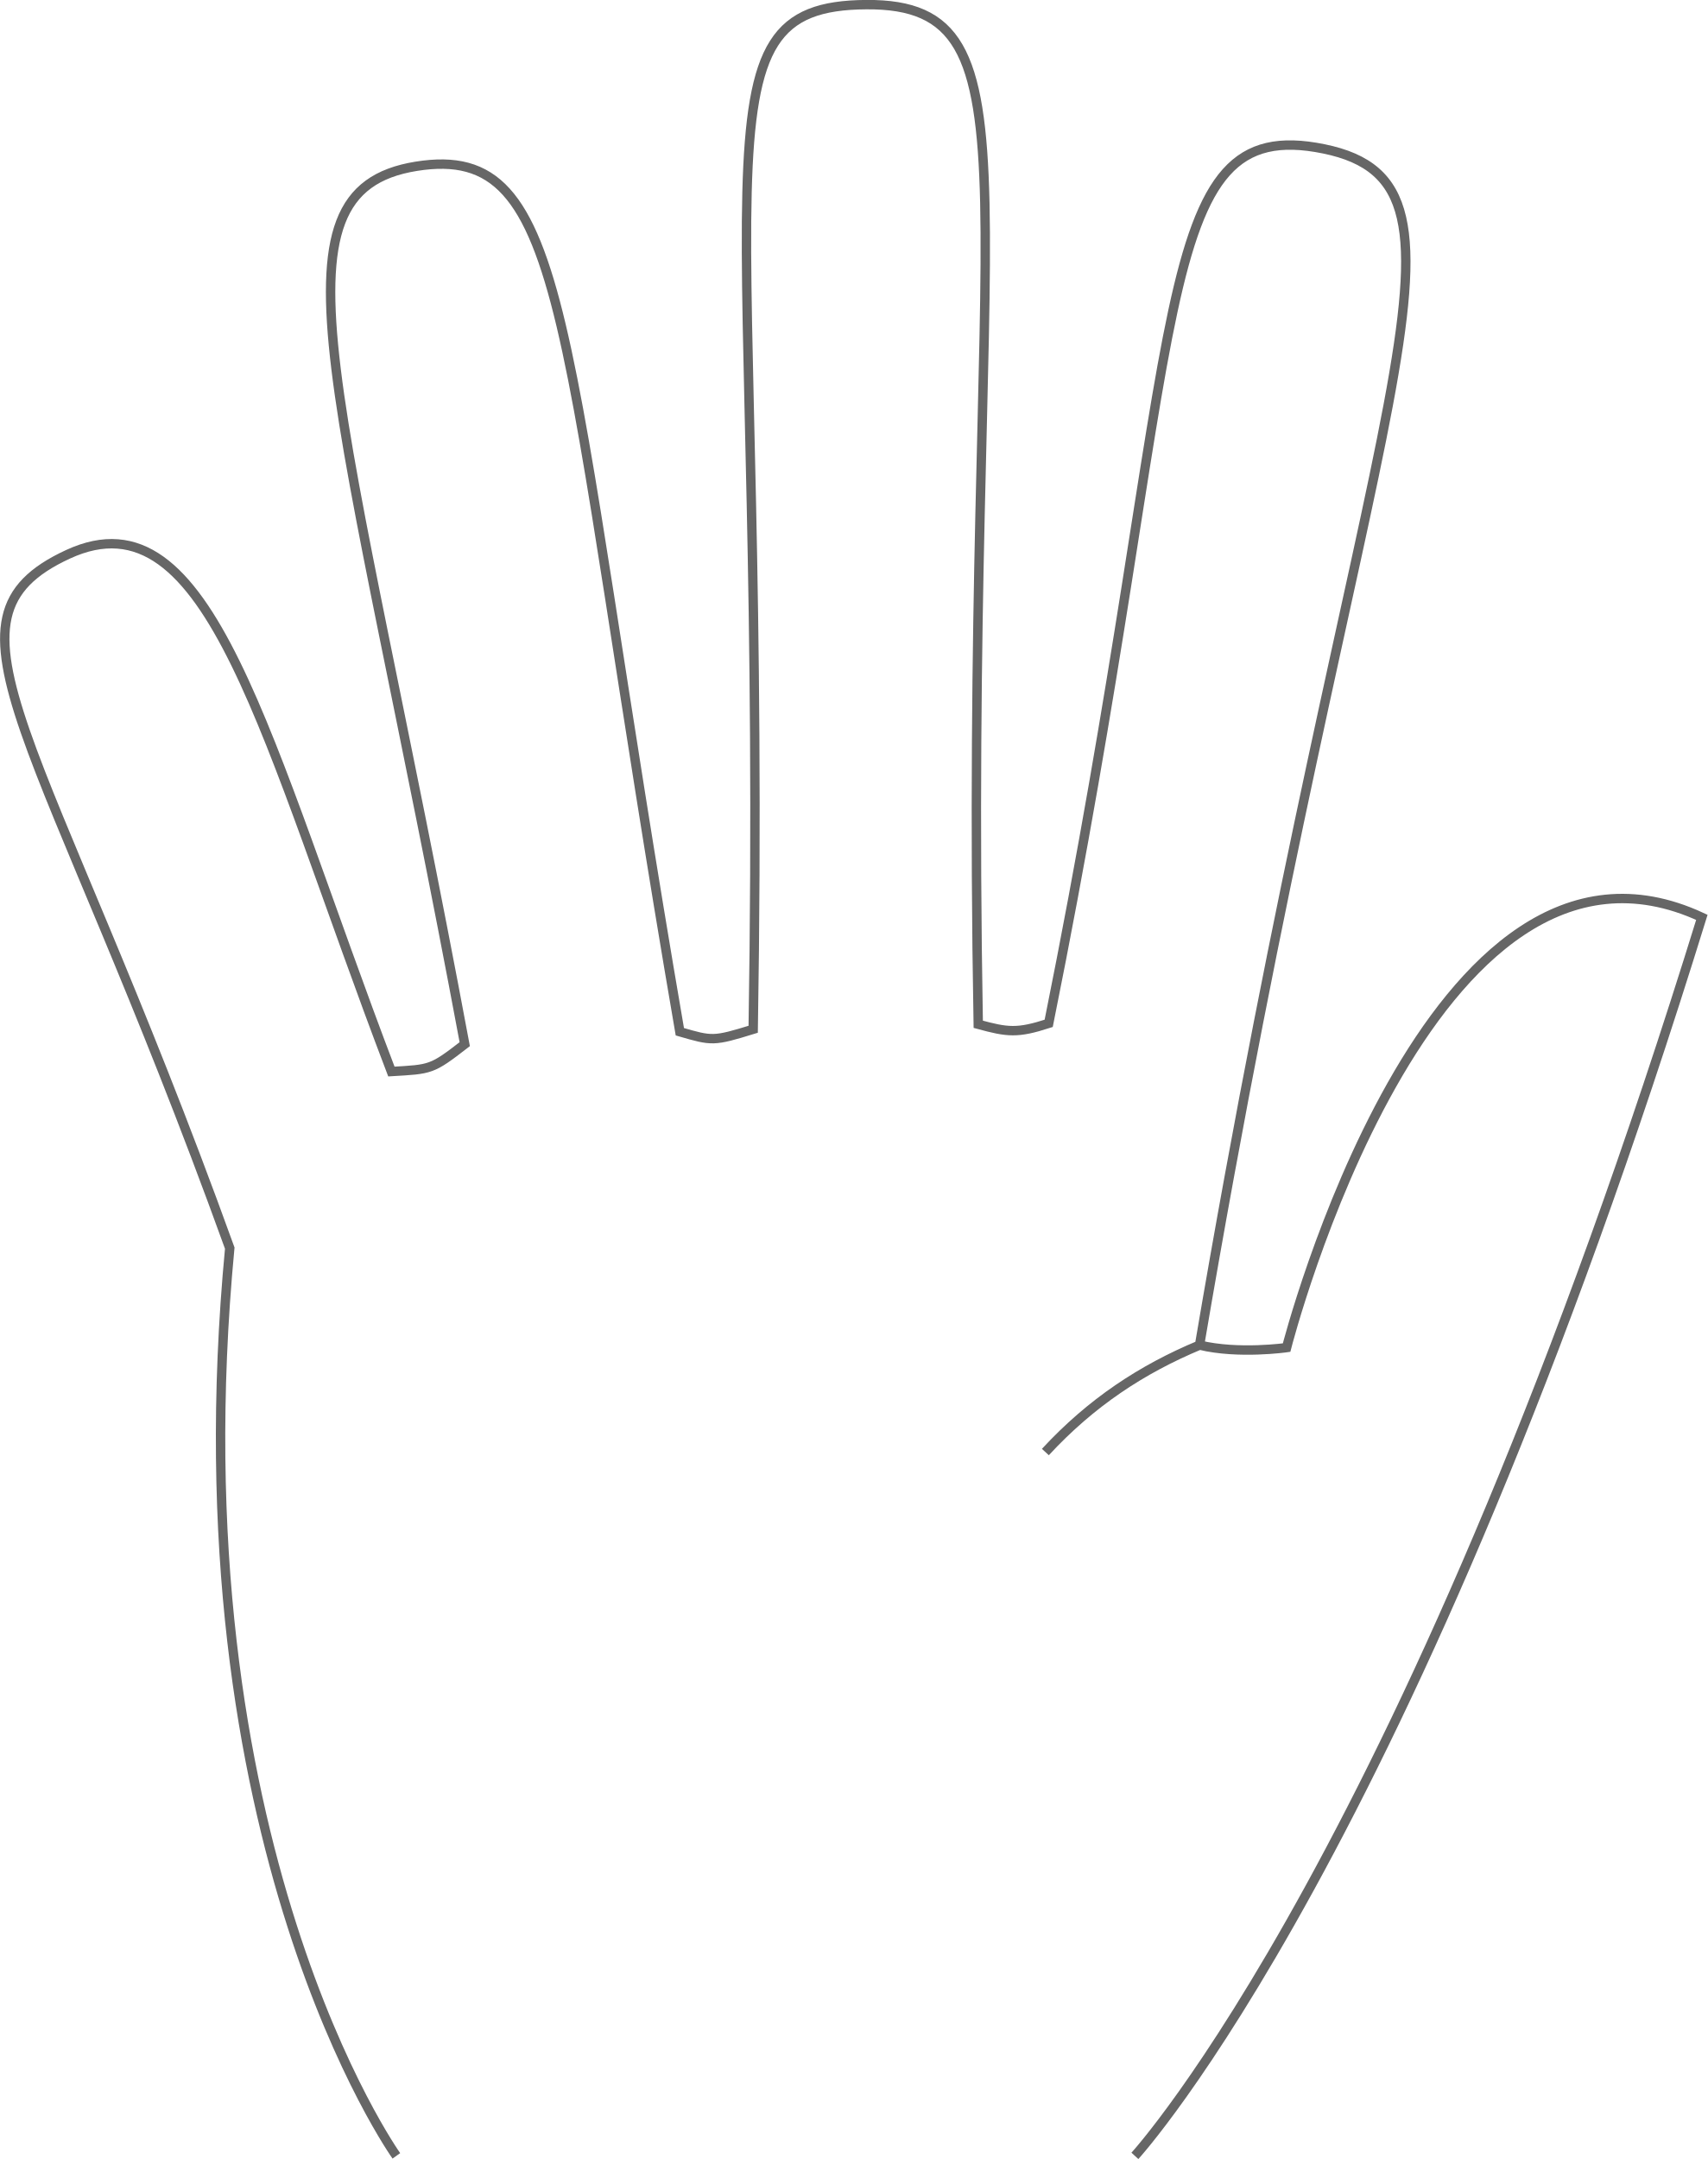
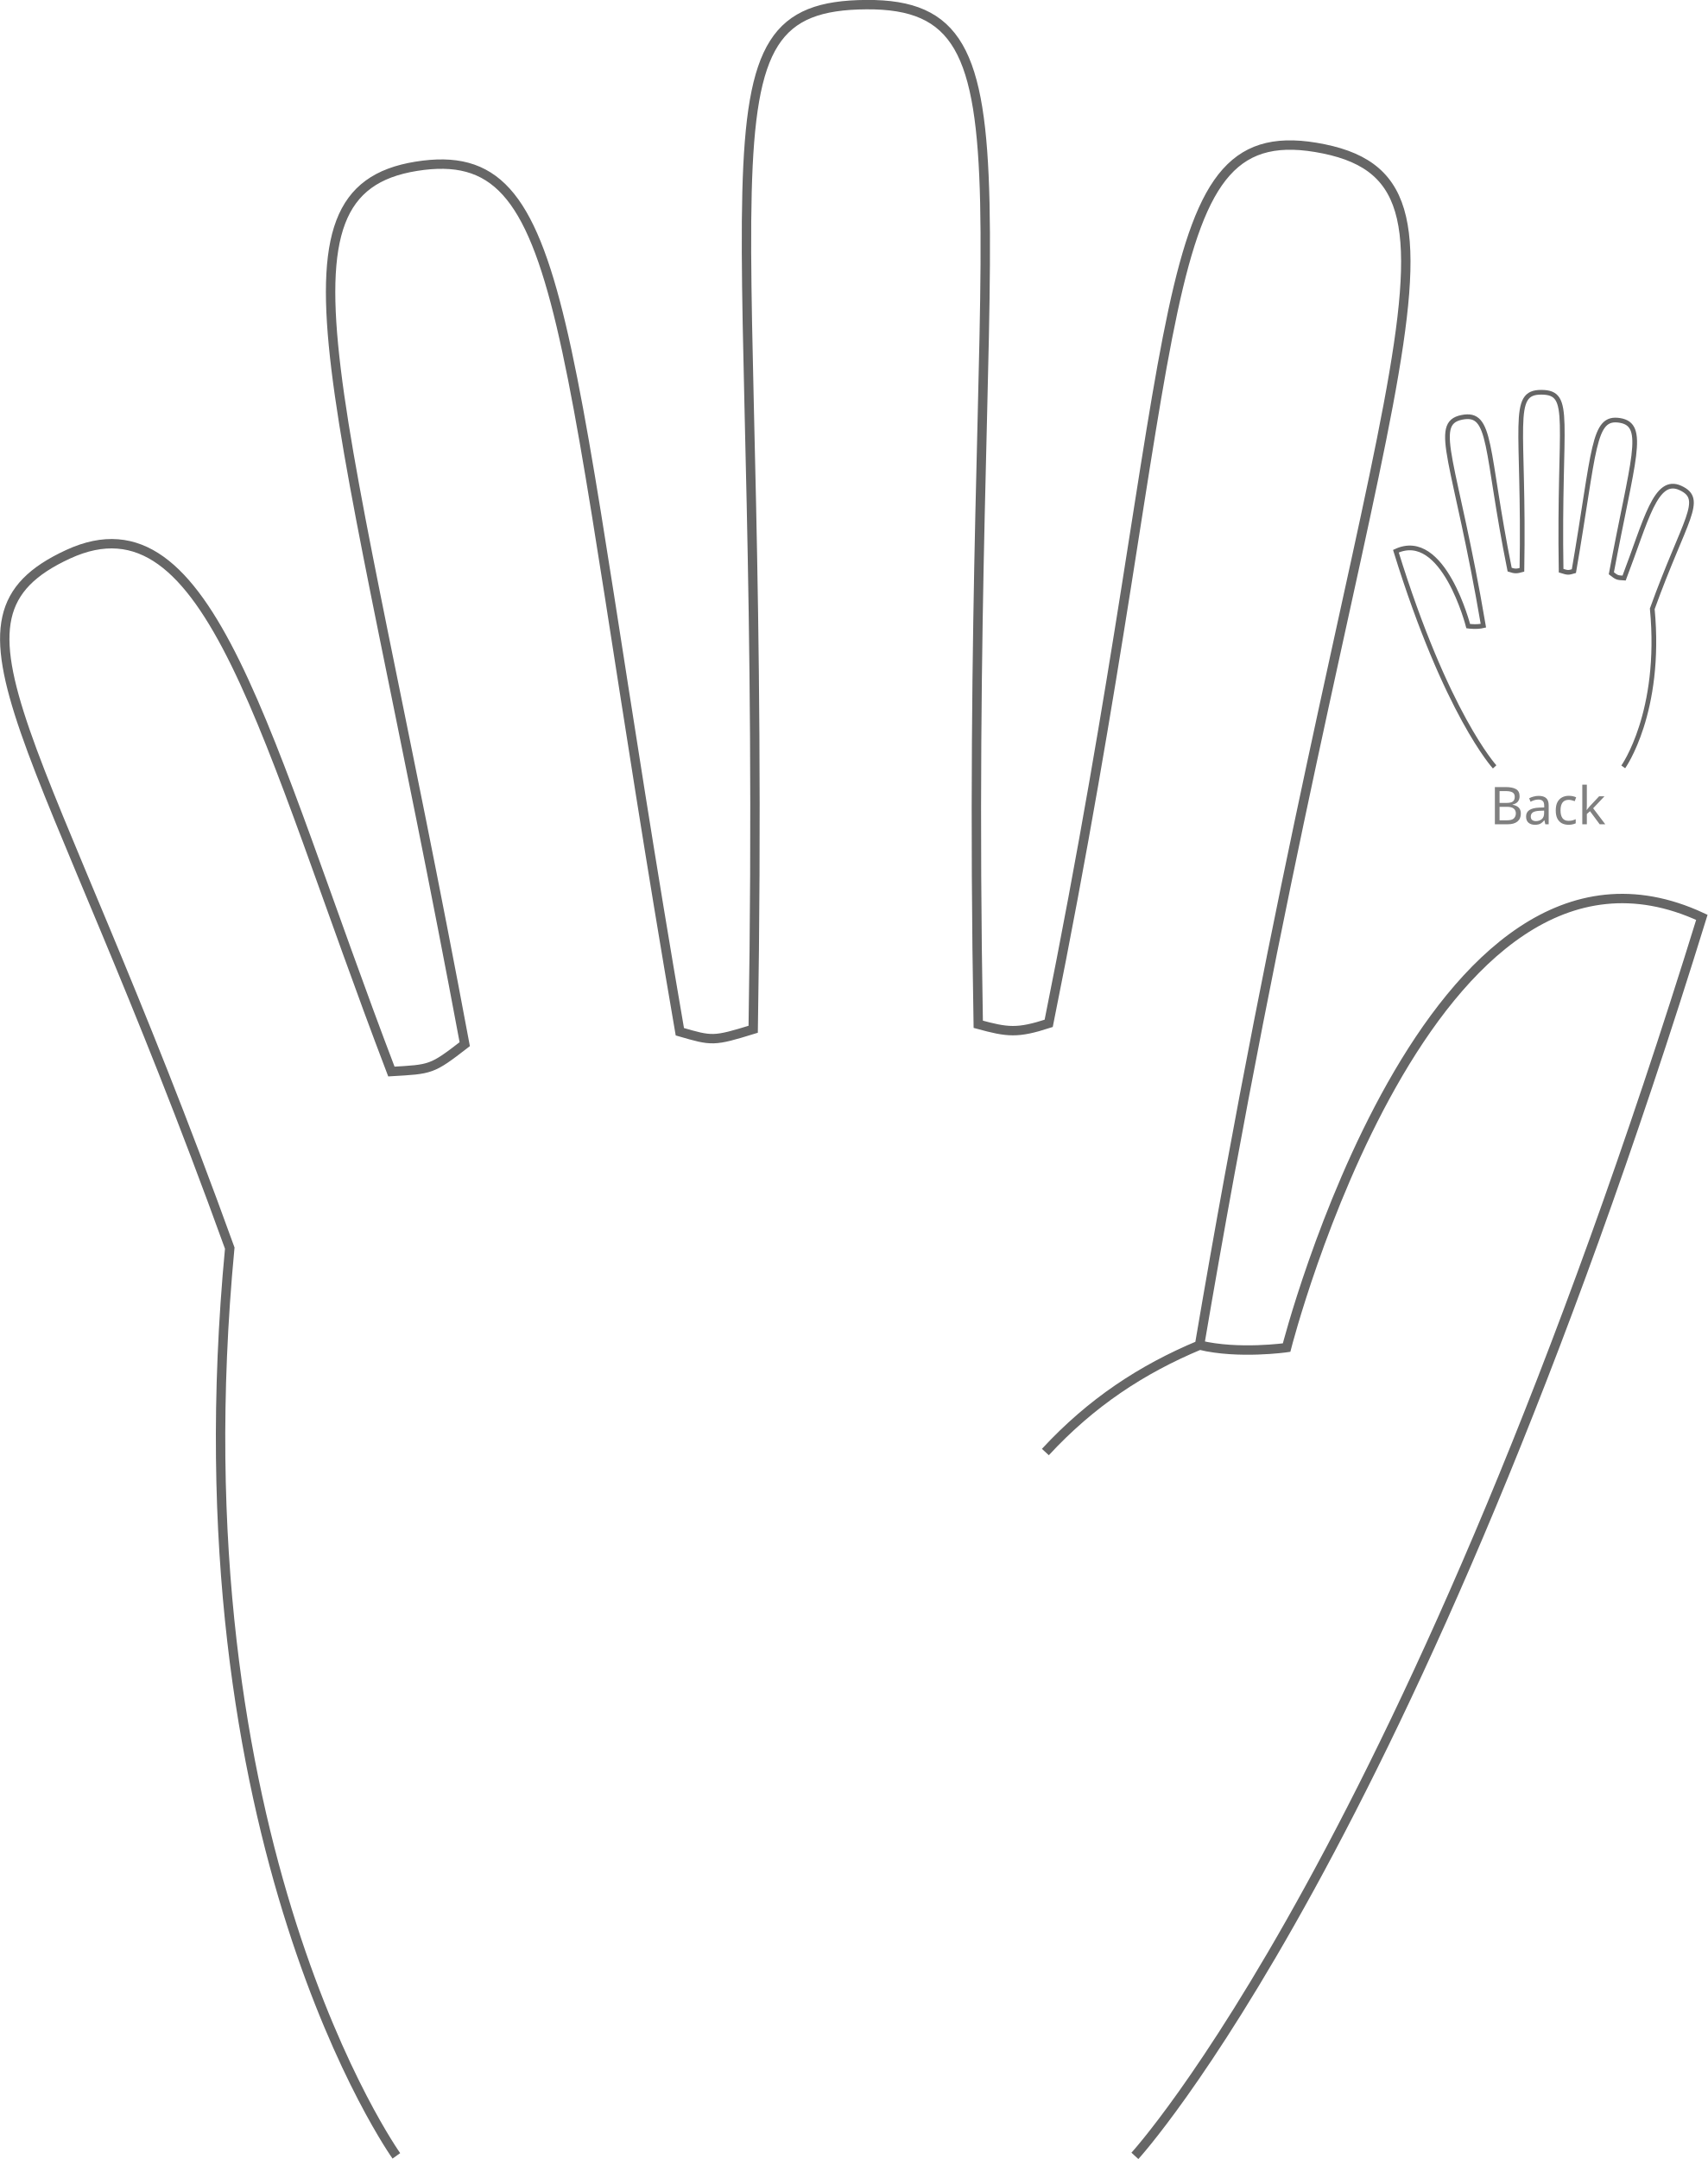
<svg xmlns="http://www.w3.org/2000/svg" width="363.713" height="459.814" id="svg3797" version="1.1">
  <defs id="defs3799" />
  <g id="layer1" transform="translate(73.18196,-245.155)">
    <path id="path3008" style="fill:none;stroke:#666666;stroke-width:2;stroke-linecap:butt;stroke-linejoin:miter;stroke-miterlimit:4;stroke-opacity:1;stroke-dasharray:none" d="m 149.483,554.404 c 9.773,-10.567 20.541,-17.635 32.842,-22.772 M 11.242,704.298 c 0,0 -47.532,-66.579 -35.487,-193.326 -39.862,-110.328 -64.787,-133.78 -34.428,-147.775 30.359,-13.995 41.775,39.229 68.856,110.169 8.476,-0.497 8.561,-0.368 15.625,-5.826 -26.011,-139.317 -43.613,-181.635 -10.328,-186.97 33.285,-5.335 30.28,34.208 56.144,184.322 6.904,1.996 7.11,2.092 15.625,-0.53 3.051,-184.758 -14.59,-217.965 24.1,-218.22 38.69,-0.256 20.672,40.475 23.835,217.161 6.282,1.715 8.339,1.964 15.006,-0.198 29.94,-148.504 21.068,-193.922 58.617,-186.242 37.548,7.68 7.834,52.828 -26.483,254.767 8.31,2.002 18.538,0.53 18.538,0.53 0,0 30.294,-118.684 88.453,-91.631 -61.597,199.304 -120.763,263.771 -120.763,263.771" />
+     <path style="fill:none;stroke:#666666" d="m 245.177,408.482 c 0,0 -10.304,-11.227 -21.031,-45.935 10.129,-4.712 15.404,15.957 15.404,15.957 0,0 1.781,0.257 3.229,-0.092 -5.977,-35.168 -11.151,-43.03 -4.612,-44.368 6.539,-1.338 4.994,6.572 10.209,32.435 1.16,0.377 1.519,0.333 2.613,0.034 0.551,-30.77 -2.588,-37.863 4.15,-37.818 6.738,0.044 3.666,5.827 4.197,38.003 1.482,0.457 1.519,0.44 2.721,0.093 4.504,-26.143 3.981,-33.029 9.777,-32.101 5.797,0.929 2.732,8.3 -1.799,32.562 1.23,0.95 1.246,0.928 2.722,1.015 4.716,-12.354 6.704,-21.624 11.991,-19.187 5.287,2.437 0.947,6.521 -5.996,25.735 2.098,22.074 -6.18,33.667 -6.18,33.667" id="path3008_4_" />
+     <text style="font-size:11.095px;fill:#808080;font-family:TradeGothicLTStd-Bold" id="text78" font-size="11.095" x="244.147" y="420.706">Back</text>
  </g>
</svg>
